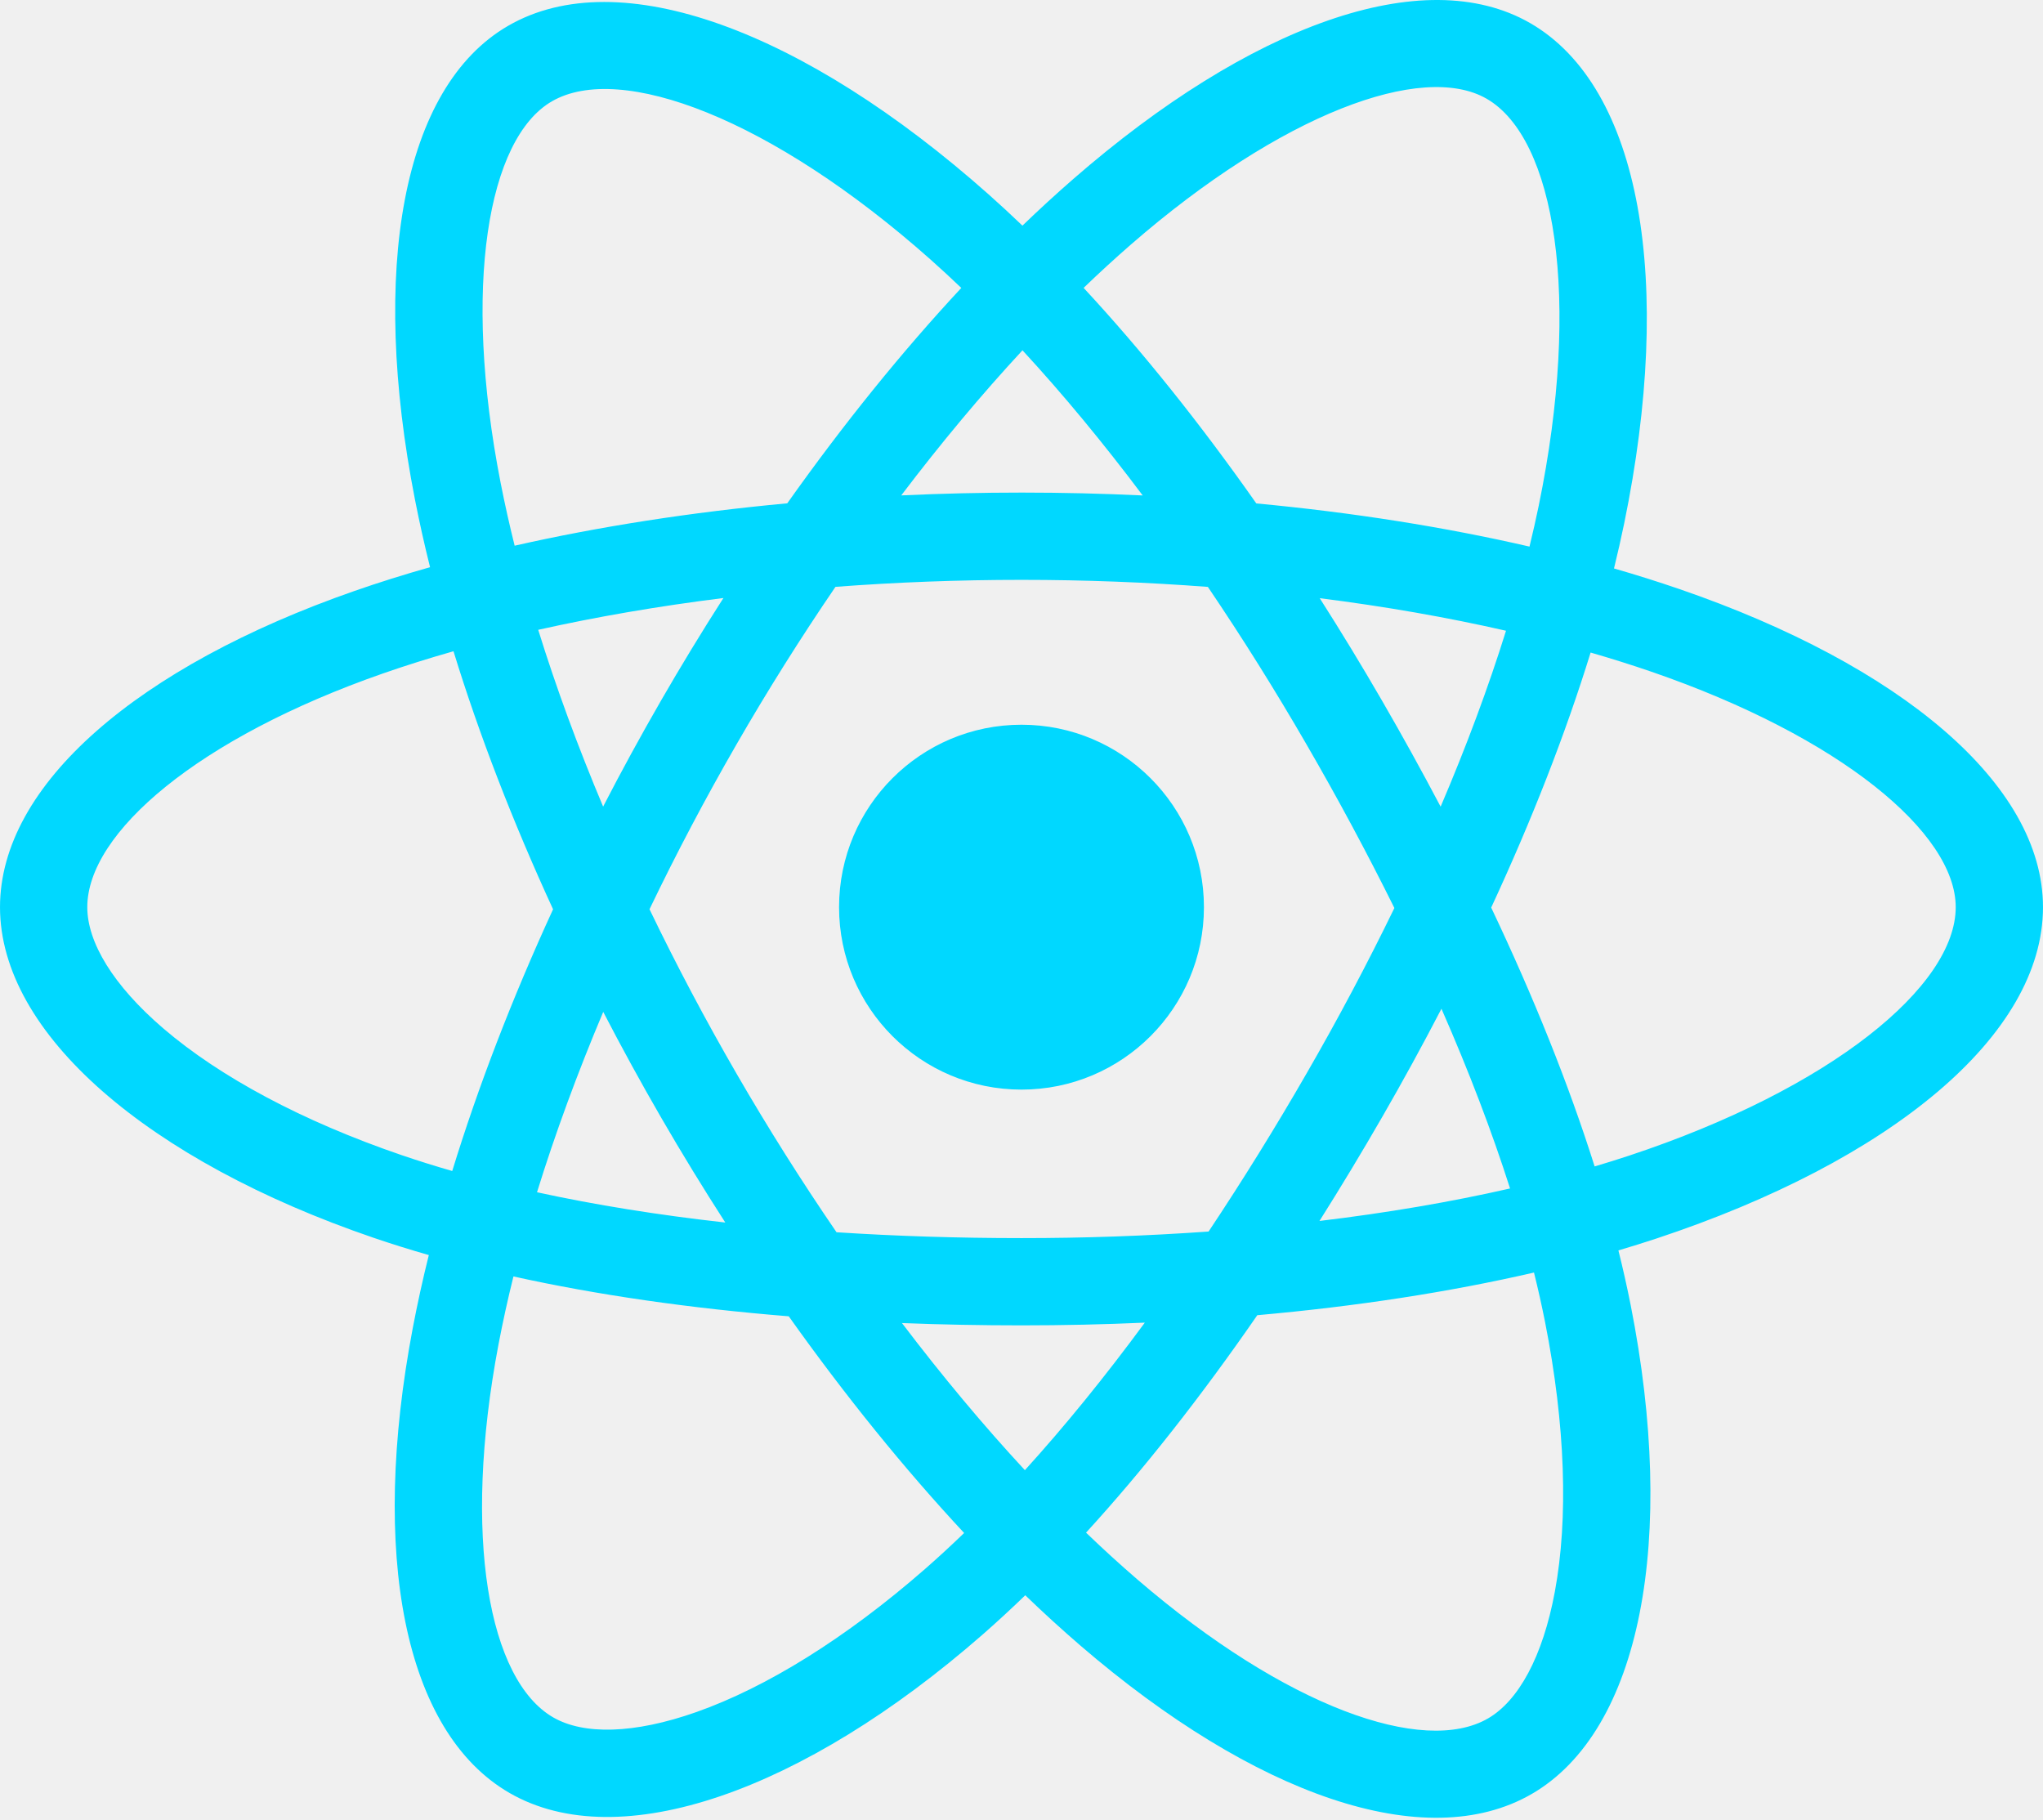
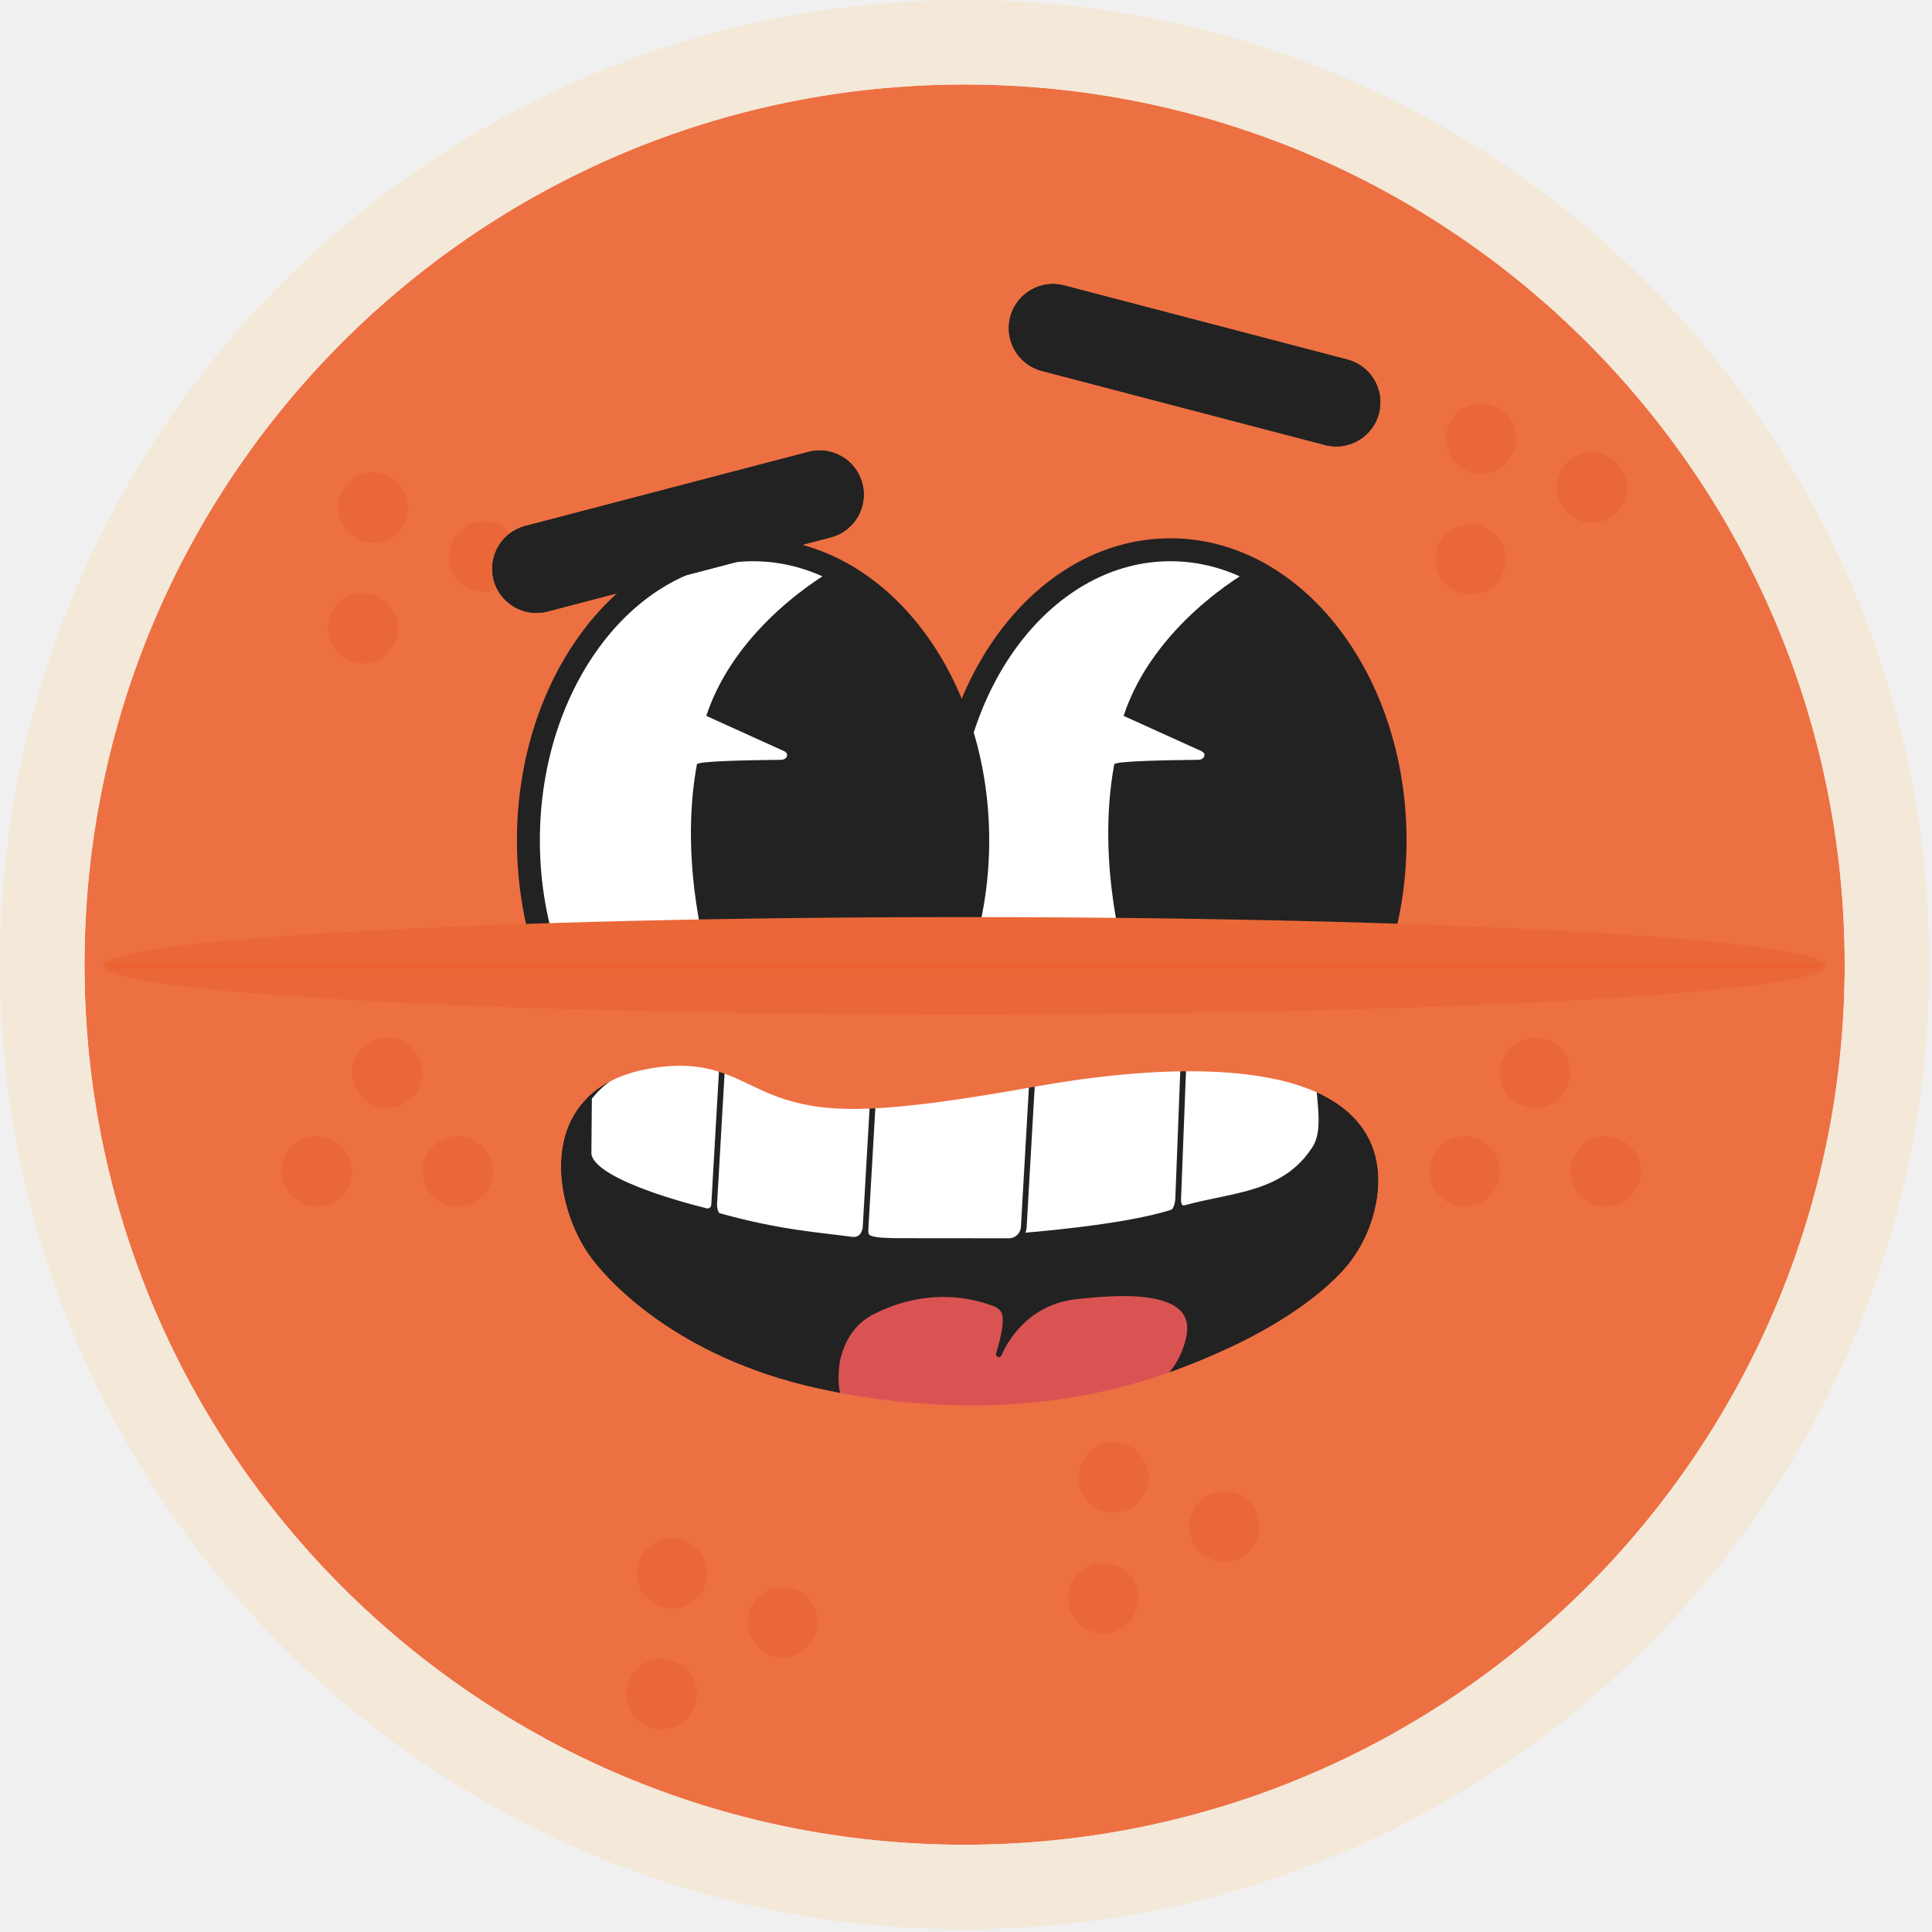
- <svg xmlns="http://www.w3.org/2000/svg" aria-hidden="true" role="img" class="iconify iconify--logos" width="35.93" height="32" preserveAspectRatio="xMidYMid meet" viewBox="0 0 256 228">
-   <path fill="#00D8FF" d="M210.483 73.824a171.49 171.49 0 0 0-8.24-2.597c.465-1.9.893-3.777 1.273-5.621c6.238-30.281 2.16-54.676-11.769-62.708c-13.355-7.7-35.196.329-57.254 19.526a171.23 171.23 0 0 0-6.375 5.848a155.866 155.866 0 0 0-4.241-3.917C100.759 3.829 77.587-4.822 63.673 3.233C50.33 10.957 46.379 33.89 51.995 62.588a170.974 170.974 0 0 0 1.892 8.48c-3.28.932-6.445 1.924-9.474 2.98C17.309 83.498 0 98.307 0 113.668c0 15.865 18.582 31.778 46.812 41.427a145.52 145.52 0 0 0 6.921 2.165a167.467 167.467 0 0 0-2.01 9.138c-5.354 28.2-1.173 50.591 12.134 58.266c13.744 7.926 36.812-.22 59.273-19.855a145.567 145.567 0 0 0 5.342-4.923a168.064 168.064 0 0 0 6.92 6.314c21.758 18.722 43.246 26.282 56.54 18.586c13.731-7.949 18.194-32.003 12.4-61.268a145.016 145.016 0 0 0-1.535-6.842c1.62-.48 3.21-.974 4.76-1.488c29.348-9.723 48.443-25.443 48.443-41.52c0-15.417-17.868-30.326-45.517-39.844Zm-6.365 70.984c-1.4.463-2.836.91-4.3 1.345c-3.24-10.257-7.612-21.163-12.963-32.432c5.106-11 9.31-21.767 12.459-31.957c2.619.758 5.16 1.557 7.61 2.4c23.69 8.156 38.14 20.213 38.14 29.504c0 9.896-15.606 22.743-40.946 31.14Zm-10.514 20.834c2.562 12.94 2.927 24.64 1.23 33.787c-1.524 8.219-4.59 13.698-8.382 15.893c-8.067 4.67-25.32-1.4-43.927-17.412a156.726 156.726 0 0 1-6.437-5.87c7.214-7.889 14.423-17.06 21.459-27.246c12.376-1.098 24.068-2.894 34.671-5.345a134.17 134.17 0 0 1 1.386 6.193ZM87.276 214.515c-7.882 2.783-14.16 2.863-17.955.675c-8.075-4.657-11.432-22.636-6.853-46.752a156.923 156.923 0 0 1 1.869-8.499c10.486 2.32 22.093 3.988 34.498 4.994c7.084 9.967 14.501 19.128 21.976 27.15a134.668 134.668 0 0 1-4.877 4.492c-9.933 8.682-19.886 14.842-28.658 17.94ZM50.35 144.747c-12.483-4.267-22.792-9.812-29.858-15.863c-6.35-5.437-9.555-10.836-9.555-15.216c0-9.322 13.897-21.212 37.076-29.293c2.813-.98 5.757-1.905 8.812-2.773c3.204 10.42 7.406 21.315 12.477 32.332c-5.137 11.18-9.399 22.249-12.634 32.792a134.718 134.718 0 0 1-6.318-1.979Zm12.378-84.26c-4.811-24.587-1.616-43.134 6.425-47.789c8.564-4.958 27.502 2.111 47.463 19.835a144.318 144.318 0 0 1 3.841 3.545c-7.438 7.987-14.787 17.08-21.808 26.988c-12.04 1.116-23.565 2.908-34.161 5.309a160.342 160.342 0 0 1-1.76-7.887Zm110.427 27.268a347.8 347.8 0 0 0-7.785-12.803c8.168 1.033 15.994 2.404 23.343 4.08c-2.206 7.072-4.956 14.465-8.193 22.045a381.151 381.151 0 0 0-7.365-13.322Zm-45.032-43.861c5.044 5.465 10.096 11.566 15.065 18.186a322.04 322.04 0 0 0-30.257-.006c4.974-6.559 10.069-12.652 15.192-18.18ZM82.802 87.83a323.167 323.167 0 0 0-7.227 13.238c-3.184-7.553-5.909-14.98-8.134-22.152c7.304-1.634 15.093-2.97 23.209-3.984a321.524 321.524 0 0 0-7.848 12.897Zm8.081 65.352c-8.385-.936-16.291-2.203-23.593-3.793c2.26-7.3 5.045-14.885 8.298-22.6a321.187 321.187 0 0 0 7.257 13.246c2.594 4.48 5.28 8.868 8.038 13.147Zm37.542 31.03c-5.184-5.592-10.354-11.779-15.403-18.433c4.902.192 9.899.29 14.978.29c5.218 0 10.376-.117 15.453-.343c-4.985 6.774-10.018 12.97-15.028 18.486Zm52.198-57.817c3.422 7.8 6.306 15.345 8.596 22.52c-7.422 1.694-15.436 3.058-23.88 4.071a382.417 382.417 0 0 0 7.859-13.026a347.403 347.403 0 0 0 7.425-13.565Zm-16.898 8.101a358.557 358.557 0 0 1-12.281 19.815a329.4 329.4 0 0 1-23.444.823c-7.967 0-15.716-.248-23.178-.732a310.202 310.202 0 0 1-12.513-19.846h.001a307.41 307.41 0 0 1-10.923-20.627a310.278 310.278 0 0 1 10.89-20.637l-.001.001a307.318 307.318 0 0 1 12.413-19.761c7.613-.576 15.42-.876 23.31-.876H128c7.926 0 15.743.303 23.354.883a329.357 329.357 0 0 1 12.335 19.695a358.489 358.489 0 0 1 11.036 20.54a329.472 329.472 0 0 1-11 20.722Zm22.56-122.124c8.572 4.944 11.906 24.881 6.52 51.026c-.344 1.668-.73 3.367-1.15 5.09c-10.622-2.452-22.155-4.275-34.23-5.408c-7.034-10.017-14.323-19.124-21.64-27.008a160.789 160.789 0 0 1 5.888-5.4c18.9-16.447 36.564-22.941 44.612-18.3ZM128 90.808c12.625 0 22.86 10.235 22.86 22.86s-10.235 22.86-22.86 22.86s-22.86-10.235-22.86-22.86s10.235-22.86 22.86-22.86Z" />
+ <svg xmlns="http://www.w3.org/2000/svg" width="337" height="337" viewBox="0 0 337 337" fill="none">
+   <path d="M321.772 168.26C321.772 253.048 253.04 321.782 168.255 321.782C83.47 321.782 14.738 253.048 14.738 168.26C14.738 83.472 83.47 14.738 168.255 14.738C253.04 14.738 321.772 83.472 321.772 168.26Z" fill="#ED7042" />
+   <path fill-rule="evenodd" clip-rule="evenodd" d="M336.51 168.26C336.51 261.187 261.179 336.52 168.255 336.52C75.33 336.52 0 261.187 0 168.26C0 75.332 75.33 0 168.255 0C261.179 0 336.51 75.332 336.51 168.26ZM168.255 321.782C253.04 321.782 321.772 253.048 321.772 168.26C321.772 83.472 253.04 14.738 168.255 14.738C83.47 14.738 14.738 83.472 14.738 168.26C14.738 253.048 83.47 321.782 168.255 321.782Z" fill="#F4E8D8" />
+   <path d="M243.344 146.6C243.344 154.377 241.99 161.744 239.572 168.331C207.964 168.331 207.964 168.331 168.735 168.331C166.317 161.744 164.964 154.377 164.964 146.6C164.964 118.597 182.51 95.895 204.154 95.895C225.798 95.895 243.344 118.597 243.344 146.6Z" fill="white" stroke="#222222" stroke-width="4" stroke-linecap="round" />
+   <path d="M239.572 168.331C241.99 161.745 243.343 154.377 243.343 146.6C243.343 116.501 220.148 99.265 218.374 99.288C218.318 99.288 218.287 99.312 218.238 99.339C217.074 99.983 201.231 108.98 195.989 124.87L209.572 131.025C210.509 131.449 210.107 132.526 209.009 132.536C203.616 132.586 194.461 132.753 194.356 133.32C191.09 151.027 196.533 168.331 196.533 168.331H239.572Z" fill="#222222" />
+   <path d="M170.549 146.6C170.549 154.377 169.196 161.744 166.778 168.331C135.169 168.331 135.169 168.331 95.941 168.331C93.522 161.744 92.169 154.377 92.169 146.6C92.169 118.597 109.715 95.895 131.359 95.895C153.003 95.895 170.549 118.597 170.549 146.6Z" fill="white" stroke="#222222" stroke-width="4" stroke-linecap="round" />
+   <path d="M166.778 168.331C169.196 161.745 170.549 154.377 170.549 146.6C170.549 116.501 147.353 99.265 145.58 99.288C145.523 99.288 145.493 99.312 145.444 99.339C144.28 99.983 128.437 108.98 123.195 124.87L136.778 131.025C137.714 131.449 137.313 132.526 136.214 132.536C130.822 132.586 121.666 132.753 121.562 133.32C118.296 151.027 123.739 168.331 123.739 168.331H166.778Z" fill="#222222" />
+   <ellipse cx="168.257" cy="168.479" rx="150.173" ry="8.51" fill="#EA6838" />
+   <path d="M19.085 168.479L317.429 168.479" stroke="#ED5E29" stroke-opacity="0.5" stroke-linecap="round" />
+   <mask id="mask0_117_2" style="mask-type:alpha" maskUnits="userSpaceOnUse" x="97" y="185" width="144" height="61">
+     <path d="M233.933 221.253C230.571 224.941 224.307 229.941 214.305 234.613C200.375 241.12 177.981 248.719 144.704 242.115C119.746 237.163 107.197 224.064 103.478 219.062C96.969 210.309 93.417 190.462 113.273 186.907C125.081 184.793 129 189.806 136.806 192.25C144.748 194.736 153.953 194.832 180.876 189.996C197.293 187.048 229.351 183.54 237.91 198.064C240.772 202.922 240.123 208.561 238.86 212.573C237.855 215.765 236.187 218.779 233.933 221.253Z" fill="#222222" stroke="#222222" stroke-linecap="round" />
+   </mask>
+   <g mask="url(#mask0_117_2)">
+     <path d="M233.933 221.253C230.571 224.941 224.307 229.941 214.305 234.613C200.375 241.12 177.981 248.719 144.704 242.115C119.746 237.163 107.197 224.064 103.478 219.062C96.969 210.309 93.417 190.462 113.273 186.907C125.081 184.793 129 189.806 136.806 192.25C144.748 194.736 153.953 194.832 180.876 189.996C197.293 187.048 229.351 183.54 237.91 198.064C240.772 202.922 240.123 208.561 238.86 212.573C237.855 215.765 236.187 218.779 233.933 221.253Z" fill="#222222" stroke="#222222" stroke-linecap="round" />
+     <path d="M145.848 238.657C145.433 243.327 146.717 245.267 147.804 246.073C148.598 246.661 149.649 246.64 150.637 246.638L188.844 246.567C197.422 246.551 205.694 241.636 207.422 233.233C209.356 223.828 193.935 225.459 187.889 226.099L187.731 226.116C175.503 227.408 173.173 240.28 174.602 234.937C176.389 228.256 175.147 227.819 171.798 226.795C165.367 224.83 158.309 225.621 152.047 228.852C147.494 231.201 146.281 235.877 145.991 237.502C145.923 237.884 145.882 238.272 145.848 238.657Z" fill="#DA5353" stroke="#222222" stroke-linecap="round" />
+     <path d="M123.131 211.253C118.325 210.056 102.384 205.724 102.658 200.975L102.74 191.472C105.124 188.379 108.714 185.994 113.857 184.868C119.135 183.712 122.83 184.231 125.994 185.409C129.925 186.872 133.037 189.35 137.351 190.893C141.304 192.307 145.578 193.021 152.222 192.645C158.658 192.28 167.317 190.892 180.062 188.128C180.525 188.027 180.994 187.925 181.468 187.821C188.111 186.361 197.306 184.771 206.463 184.506C215.08 184.257 223.664 185.181 230.058 188.495C230.165 192.33 231.344 197.24 229.376 200.315C224.146 208.485 215.355 208.39 206.808 210.704C205.399 211.085 205.506 209.226 205.506 209.226C205.506 209.226 205.361 211.198 204.425 211.502C195.851 214.281 177.95 215.589 177.95 215.589C177.47 216.142 176.764 216.497 175.993 216.496L156.084 216.478C150.855 216.368 150.882 215.902 150.989 214.038C150.989 214.038 150.845 216.547 148.526 216.234C142.496 215.42 135.973 215.045 125.391 212.099C124.605 211.88 124.566 210.182 124.566 210.182C124.524 210.913 123.843 211.431 123.131 211.253Z" fill="white" />
+     <path d="M125.994 185.409C129.925 186.872 133.037 189.35 137.351 190.893C141.304 192.307 145.578 193.021 152.222 192.645M125.994 185.409C122.83 184.231 119.135 183.712 113.857 184.868C108.714 185.994 105.124 188.379 102.74 191.472L102.658 200.975C102.384 205.724 118.325 210.056 123.131 211.253C123.843 211.431 124.524 210.913 124.566 210.182M125.994 185.409L124.566 210.182M124.566 210.182C124.566 210.182 124.605 211.88 125.391 212.099C135.973 215.045 142.496 215.42 148.526 216.234C150.845 216.547 150.989 214.038 150.989 214.038M152.222 192.645L150.989 214.038M152.222 192.645C158.658 192.28 167.317 190.892 180.062 188.128M150.989 214.038C150.882 215.902 150.855 216.368 156.084 216.478L175.993 216.496C176.764 216.497 177.47 216.142 177.95 215.589M180.062 188.128C180.525 188.027 180.994 187.925 181.468 187.821C188.111 186.361 197.306 184.771 206.463 184.506M180.062 188.128L178.575 214.102C178.533 214.664 178.303 215.181 177.95 215.589M206.463 184.506L205.506 209.226M206.463 184.506C215.08 184.257 223.664 185.181 230.058 188.495C230.165 192.33 231.344 197.24 229.376 200.315C224.146 208.485 215.355 208.39 206.808 210.704C205.399 211.085 205.506 209.226 205.506 209.226M205.506 209.226C205.506 209.226 205.361 211.198 204.425 211.502C195.851 214.281 177.95 215.589 177.95 215.589" stroke="#222222" stroke-linecap="round" />
+   </g>
+   <ellipse cx="67.542" cy="187.134" rx="6.141" ry="6.141" fill="#EA6838" />
+   <ellipse cx="55.26" cy="204.329" rx="6.141" ry="6.141" fill="#EA6838" />
+   <ellipse cx="79.823" cy="204.329" rx="6.141" ry="6.141" fill="#EA6838" />
+   <ellipse cx="117.221" cy="274.435" rx="6.141" ry="6.141" transform="rotate(-30.6504 117.221 274.435)" fill="#EA6838" />
+   <ellipse cx="115.421" cy="295.488" rx="6.141" ry="6.141" transform="rotate(-30.6504 115.421 295.488)" fill="#EA6838" />
+   <ellipse cx="136.553" cy="282.966" rx="6.141" ry="6.141" transform="rotate(-30.6504 136.553 282.966)" fill="#EA6838" />
+   <ellipse cx="194.244" cy="257.74" rx="6.141" ry="6.141" transform="rotate(-30.6504 194.244 257.74)" fill="#EA6838" />
+   <ellipse cx="192.444" cy="278.793" rx="6.141" ry="6.141" transform="rotate(-30.6504 192.444 278.793)" fill="#EA6838" />
+   <ellipse cx="213.576" cy="266.271" rx="6.141" ry="6.141" transform="rotate(-30.6504 213.576 266.271)" fill="#EA6838" />
+   <ellipse cx="267.773" cy="187.134" rx="6.141" ry="6.141" fill="#EA6838" />
+   <ellipse cx="255.491" cy="204.329" rx="6.141" ry="6.141" fill="#EA6838" />
+   <ellipse cx="280.054" cy="204.329" rx="6.141" ry="6.141" fill="#EA6838" />
+   <ellipse cx="65.095" cy="88.544" rx="6.141" ry="6.141" transform="rotate(-30.6504 65.0948 88.5443)" fill="#EA6838" />
+   <ellipse cx="63.295" cy="109.598" rx="6.141" ry="6.141" transform="rotate(-30.6504 63.295 109.598)" fill="#EA6838" />
+   <ellipse cx="84.426" cy="97.076" rx="6.141" ry="6.141" transform="rotate(-30.6504 84.4263 97.0756)" fill="#EA6838" />
+   <ellipse cx="258.318" cy="76.531" rx="6.141" ry="6.141" transform="rotate(-30.6504 258.318 76.5305)" fill="#EA6838" />
+   <ellipse cx="256.518" cy="97.584" rx="6.141" ry="6.141" transform="rotate(-30.6504 256.518 97.5837)" fill="#EA6838" />
+   <ellipse cx="277.649" cy="85.062" rx="6.141" ry="6.141" transform="rotate(-30.6504 277.649 85.0617)" fill="#EA6838" />
+   <path d="M86.11 101.155C85.033 97.039 87.497 92.828 91.614 91.751L141.016 78.824C145.133 77.746 149.344 80.21 150.421 84.327V84.327C151.498 88.444 149.034 92.654 144.917 93.731L95.514 106.659C91.398 107.736 87.187 105.272 86.11 101.155V101.155Z" fill="#222222" />
+   <path d="M86.11 101.155C85.033 97.039 87.497 92.828 91.614 91.751L141.016 78.824C145.133 77.746 149.344 80.21 150.421 84.327C151.498 88.444 149.034 92.654 144.917 93.731L95.514 106.659C91.398 107.736 87.187 105.272 86.11 101.155Z" fill="#222222" />
+   <path d="M240.525 72.122C241.602 68.005 239.138 63.795 235.021 62.718L185.618 49.79C181.502 48.713 177.291 51.177 176.214 55.294V55.294C175.137 59.41 177.601 63.621 181.717 64.698L231.12 77.625C235.237 78.703 239.447 76.239 240.525 72.122V72.122Z" fill="#222222" />
+   <path d="M240.525 72.122C241.602 68.005 239.138 63.795 235.021 62.718L185.618 49.79C181.502 48.713 177.291 51.177 176.214 55.294C175.137 59.41 177.601 63.621 181.717 64.698L231.12 77.625C235.237 78.703 239.447 76.239 240.525 72.122Z" fill="#222222" />
</svg>
